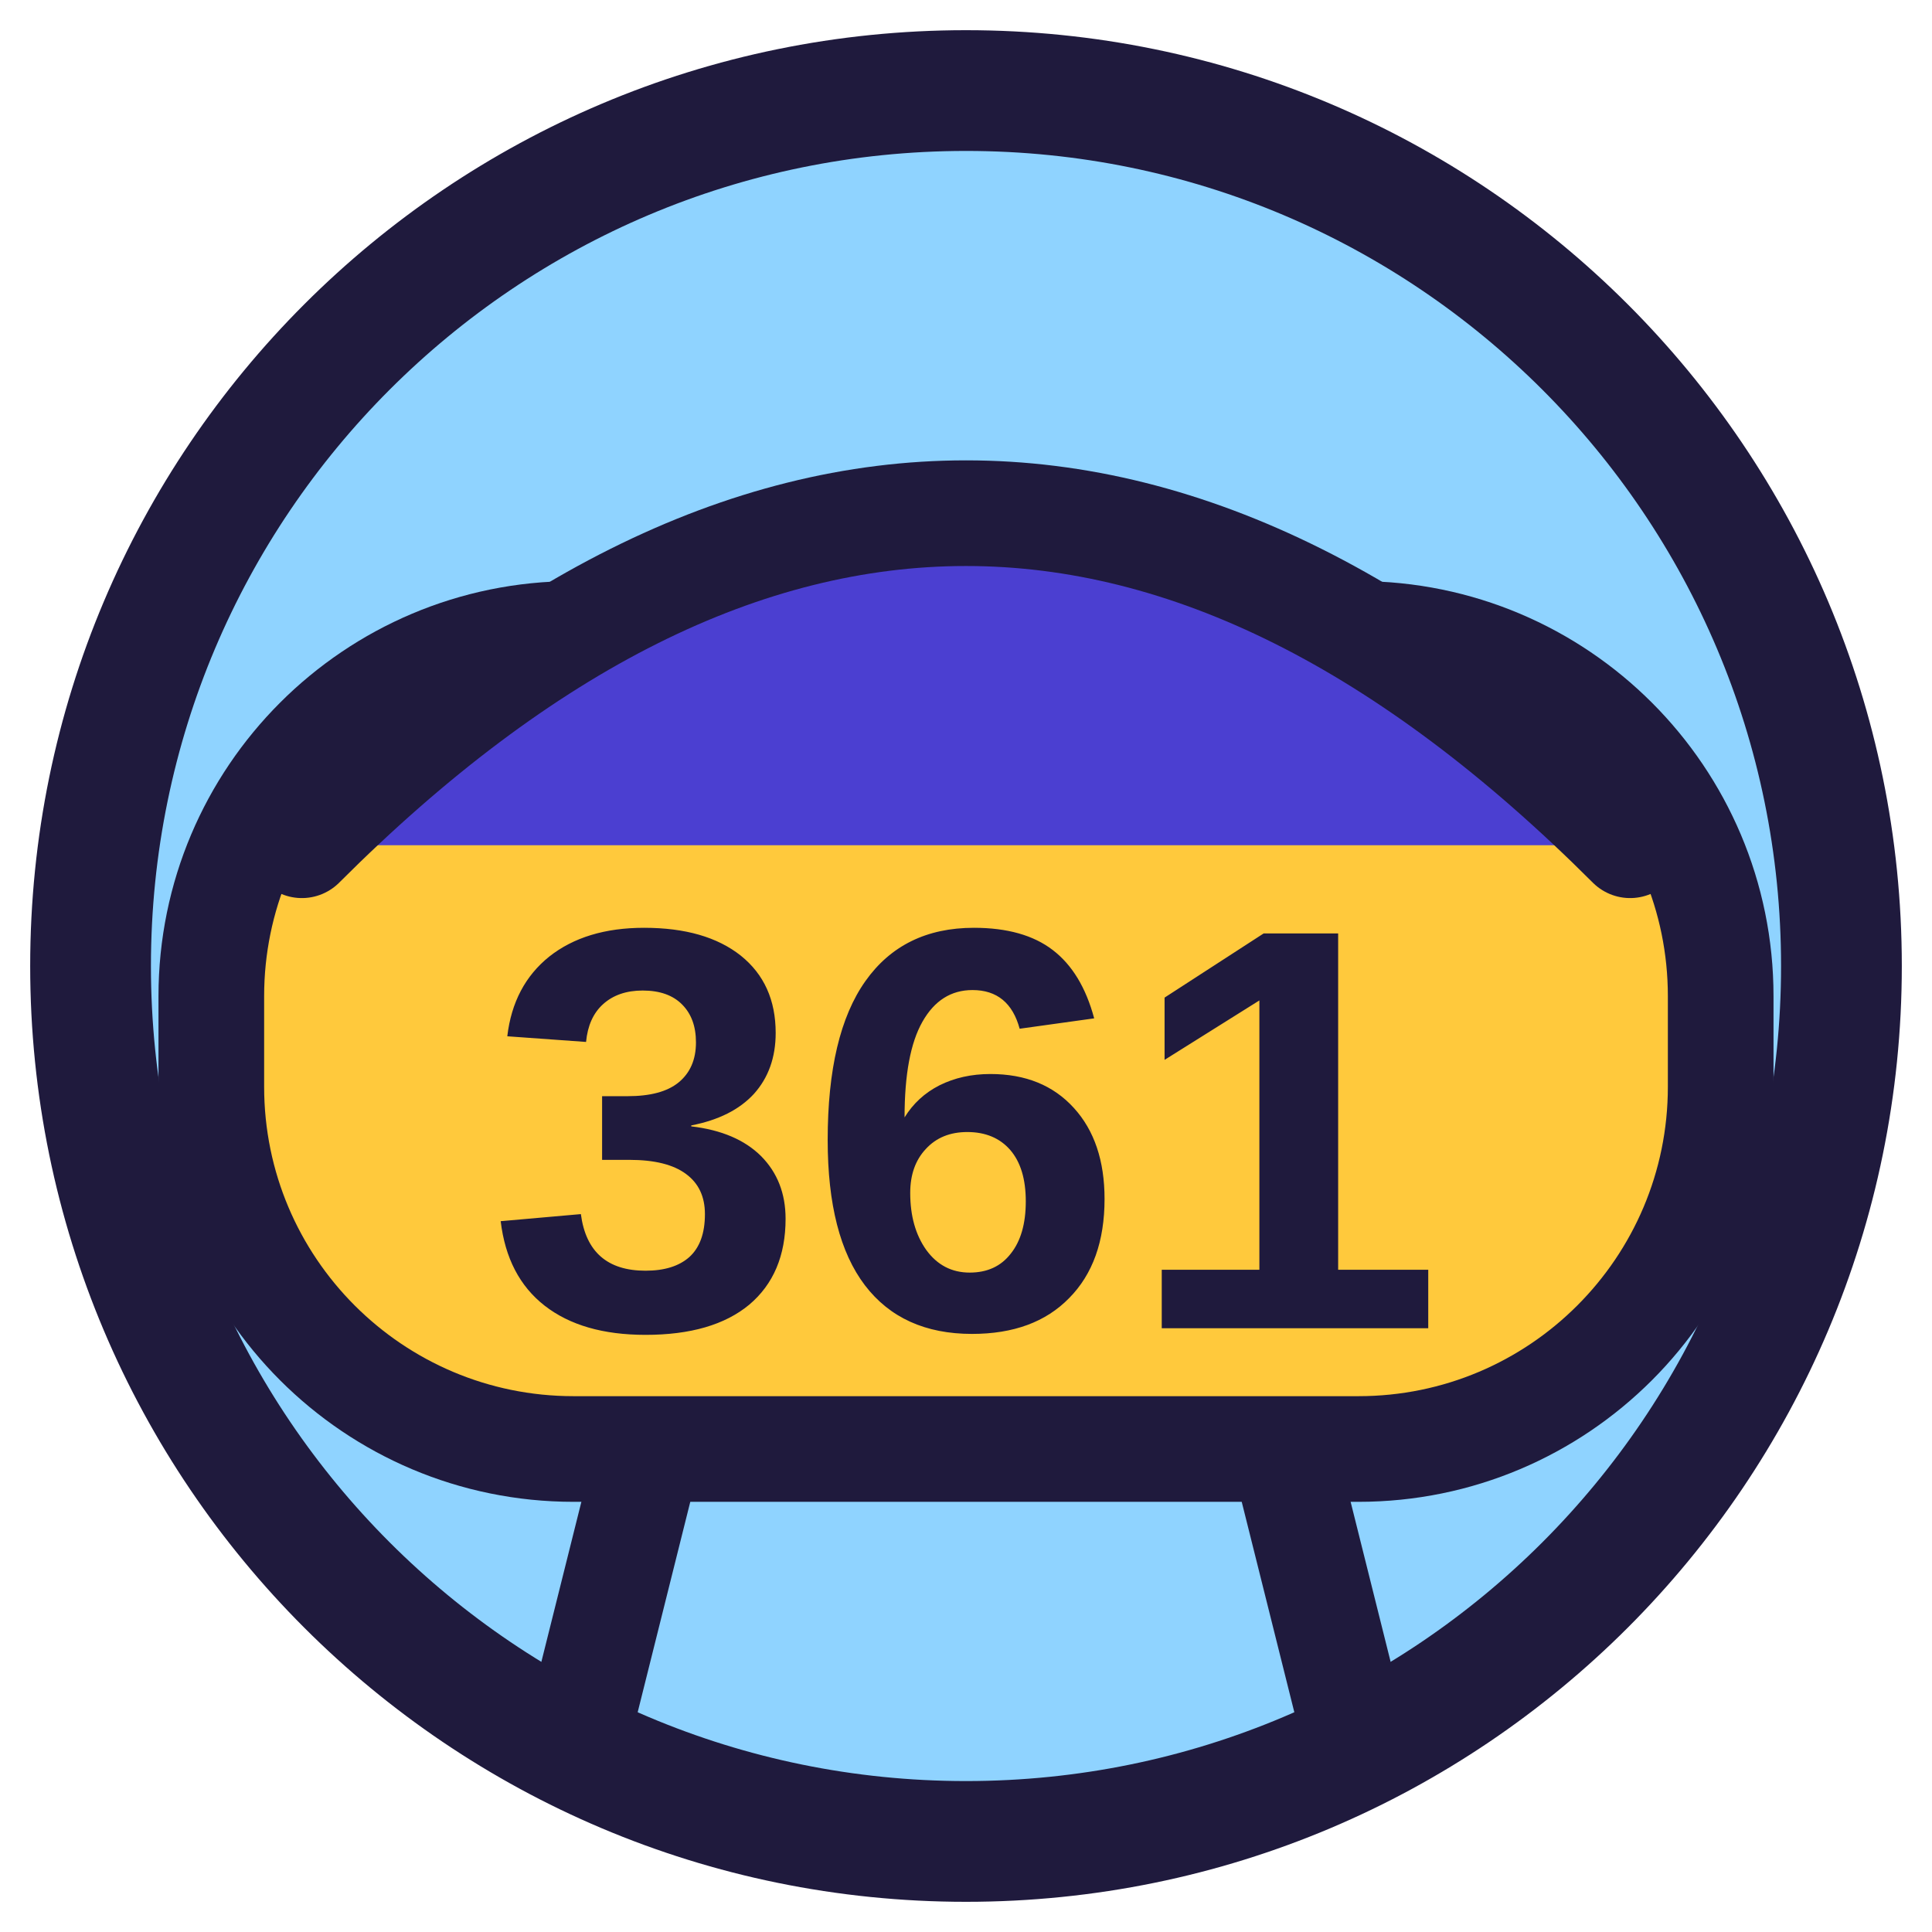
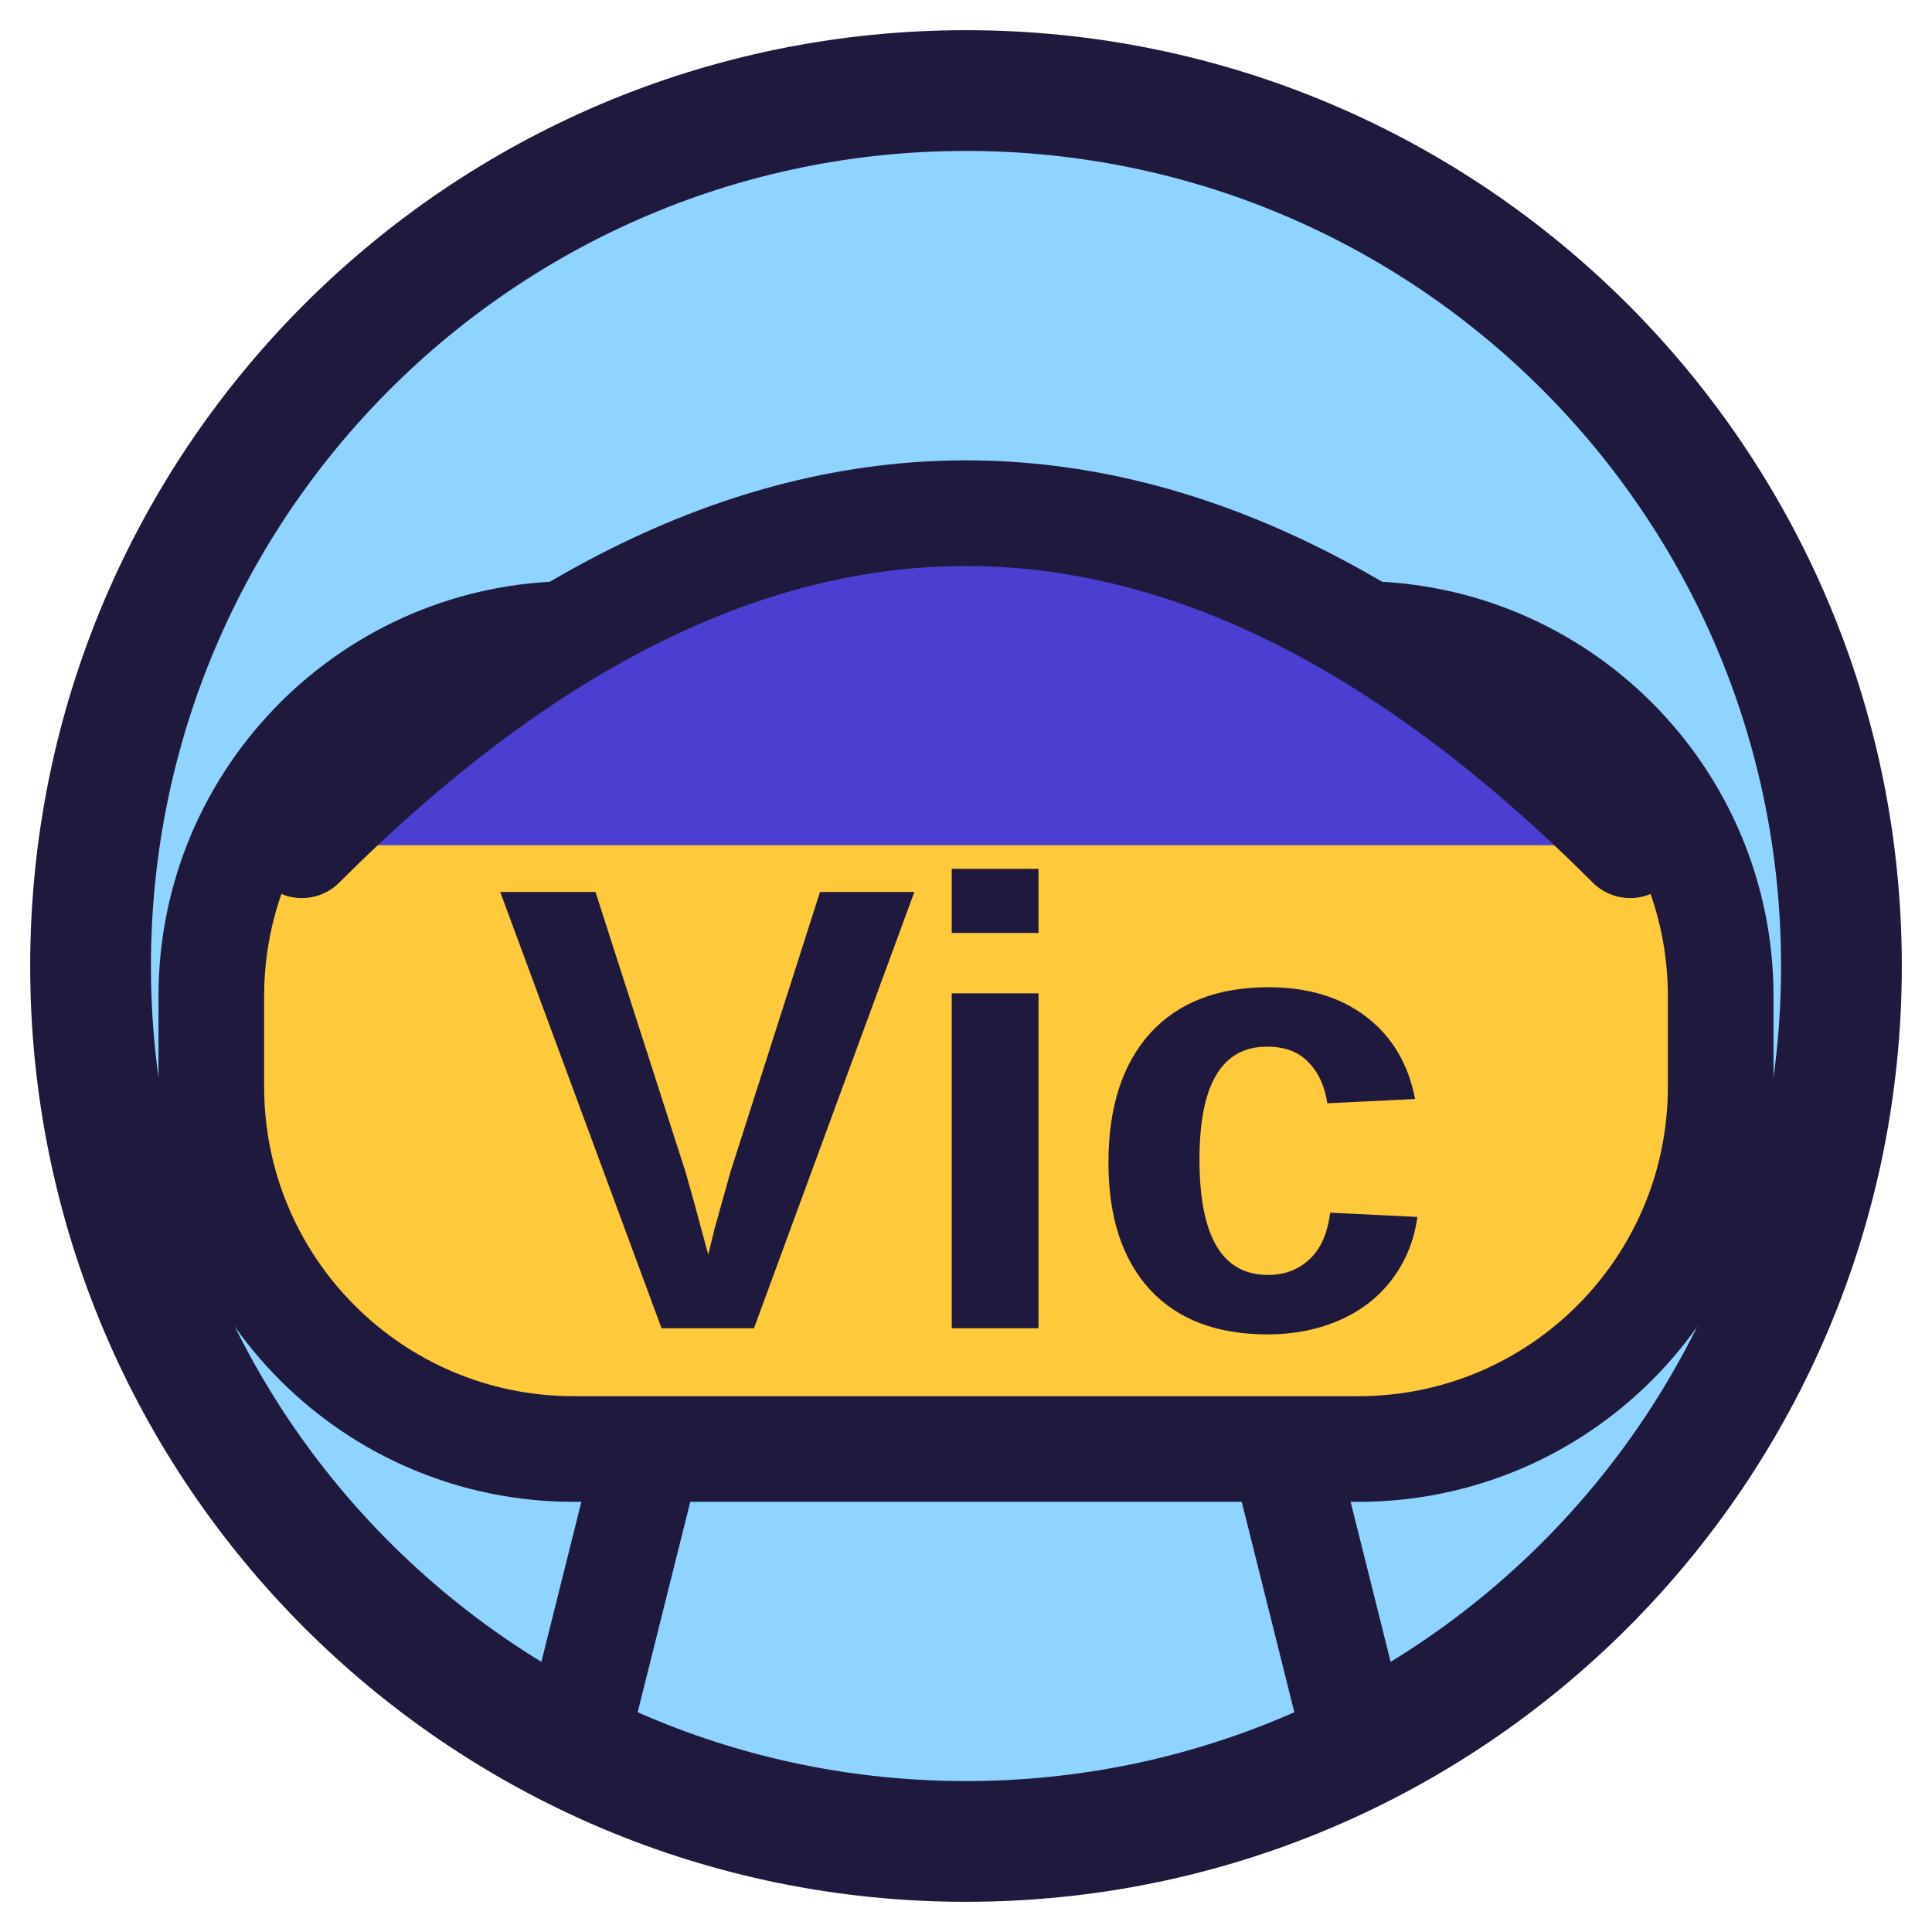
<svg xmlns="http://www.w3.org/2000/svg" viewBox="0 0 64 64" aria-label="The Vic 361">
  <circle cx="32" cy="32" r="29" fill="#8FD3FF" stroke="#1F1A3D" stroke-width="4" />
  <g stroke="#1F1A3D" stroke-width="3.5" stroke-linejoin="round" stroke-linecap="round">
    <path d="M22 46l-3 12M42 46l3 12" fill="none" />
    <rect x="7" y="21" width="50" height="27" rx="12" fill="#FFC93C" />
    <path d="M10 28Q32 6 54 28" fill="#4B3FD1" />
  </g>
-   <text x="32" y="44" text-anchor="middle" font-family="Fredoka, 'Arial Black', Arial, sans-serif" font-weight="900" font-size="19" fill="#1F1A3D">361</text>
+   <text x="32" y="44" text-anchor="middle" font-family="Fredoka, 'Arial Black', Arial, sans-serif" font-weight="900" font-size="21" fill="#1F1A3D">Vic</text>
</svg>
